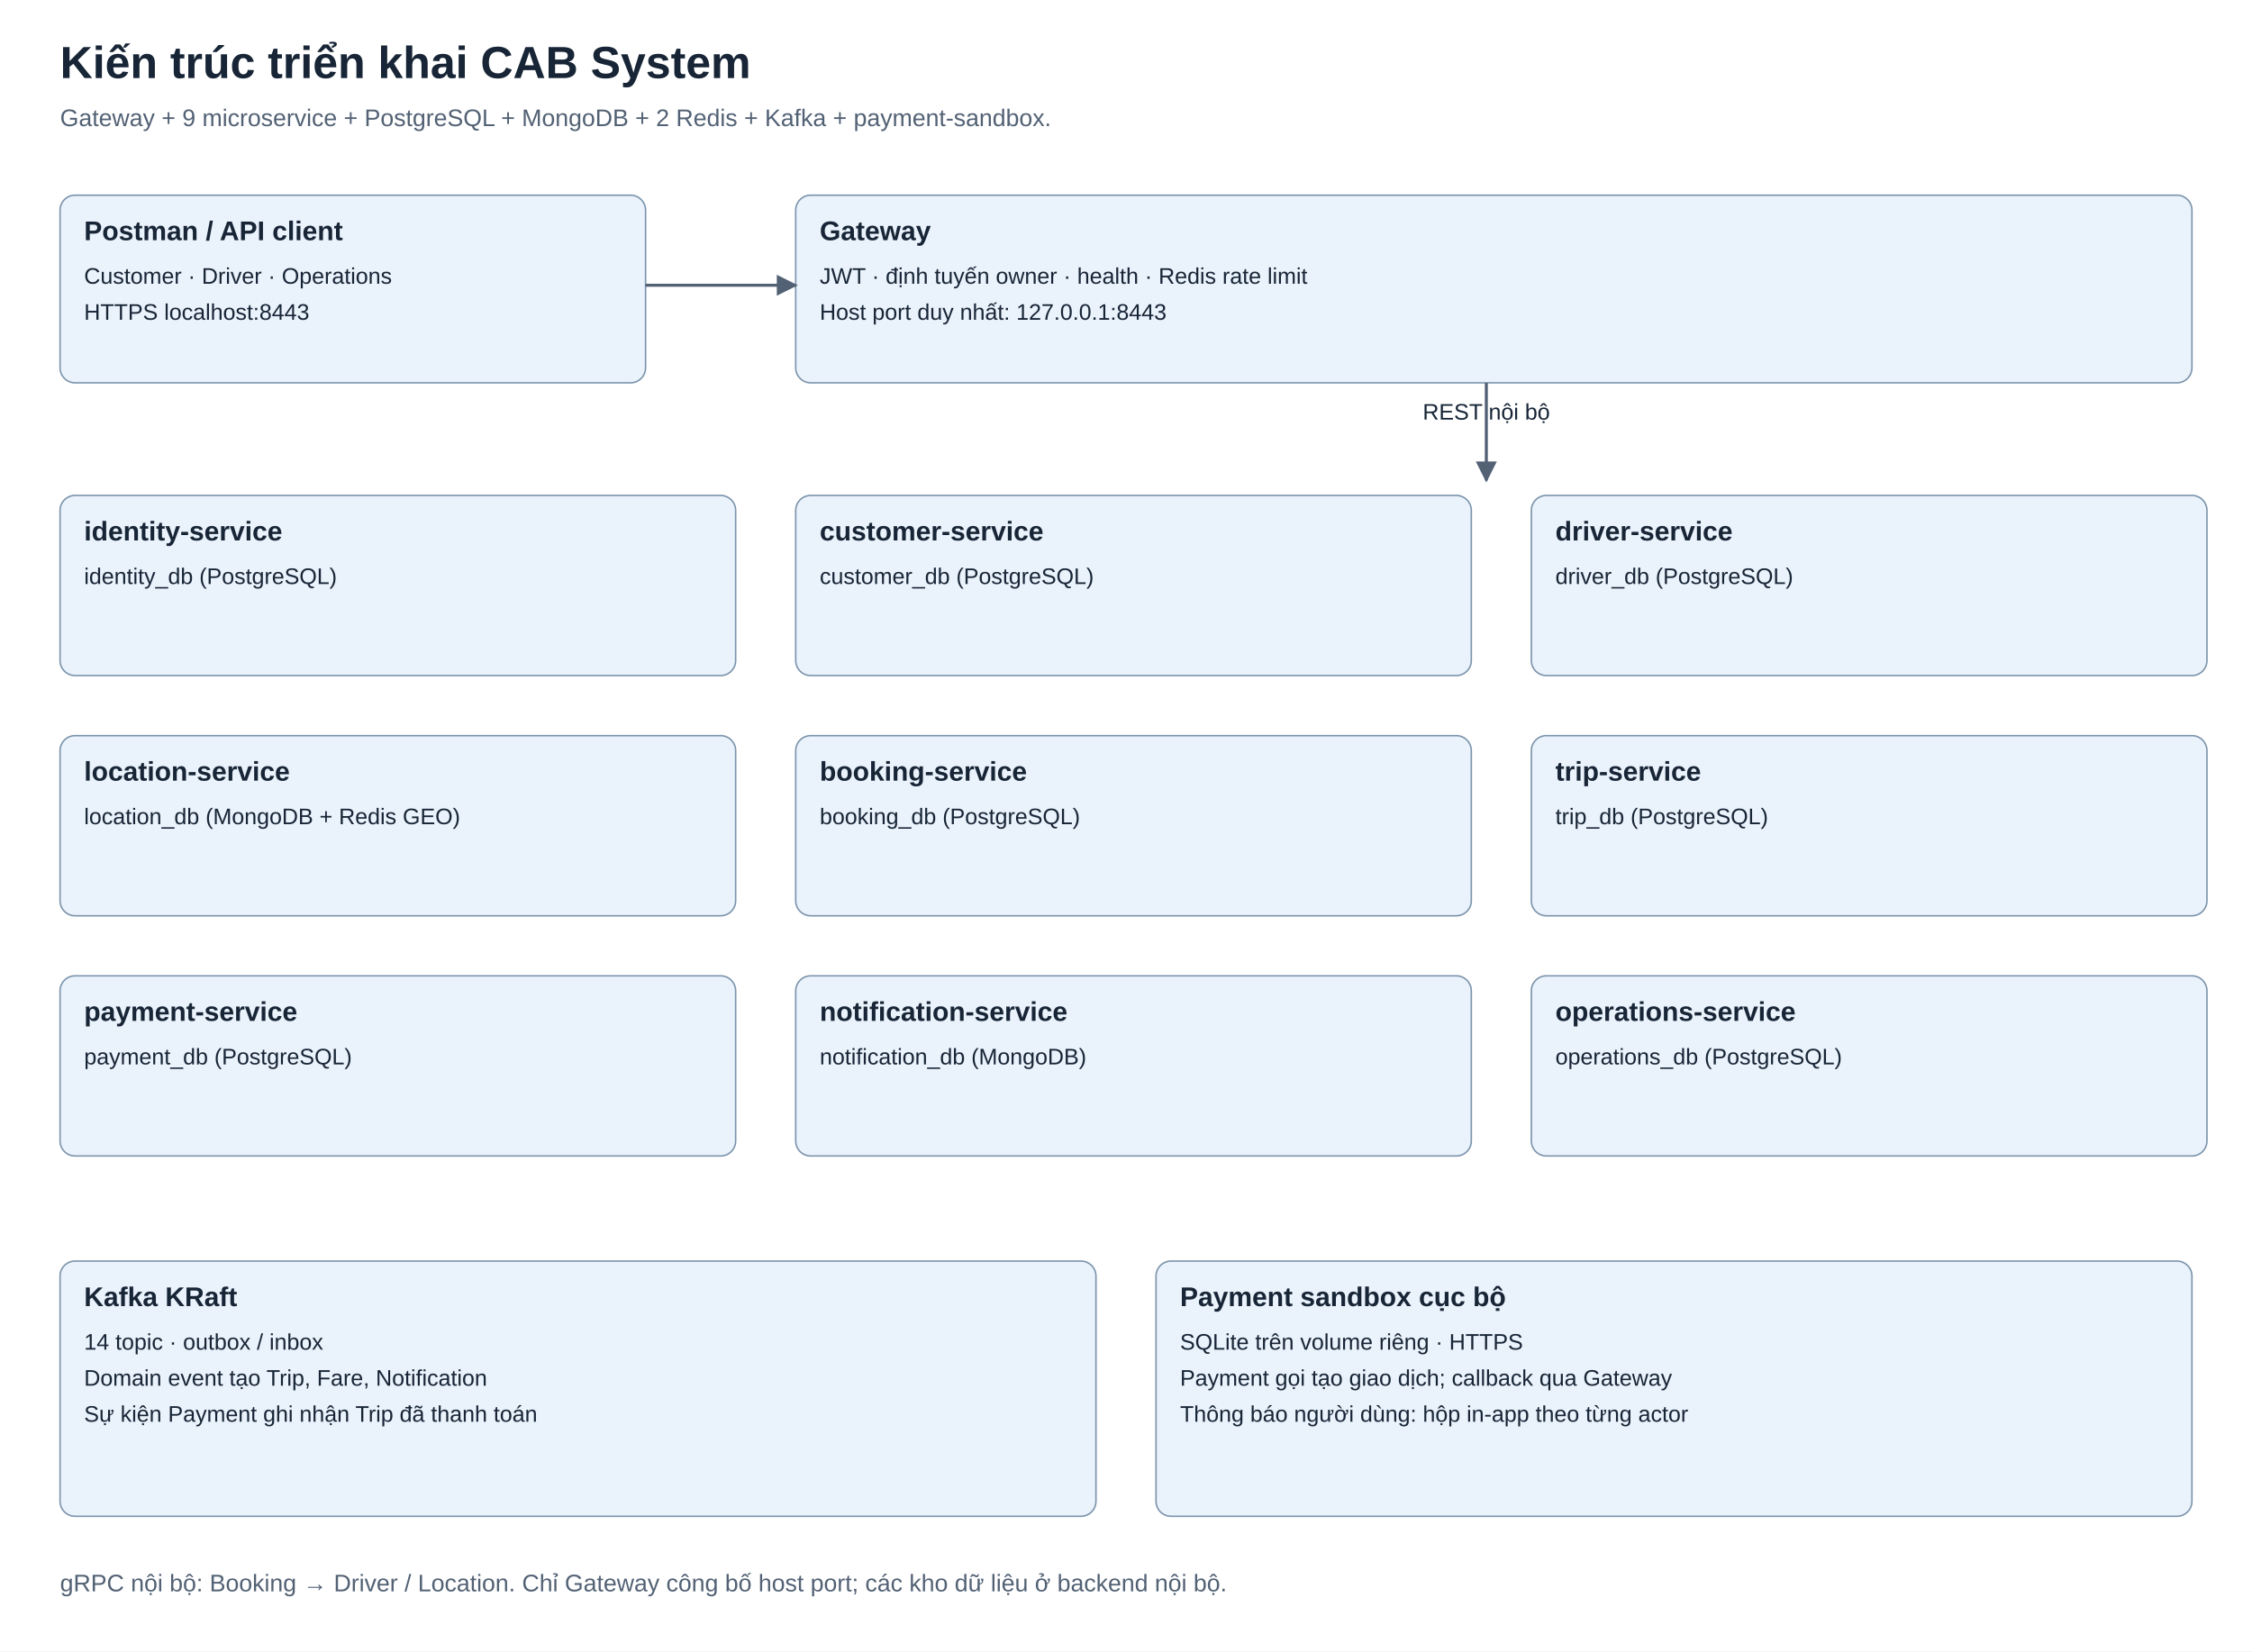
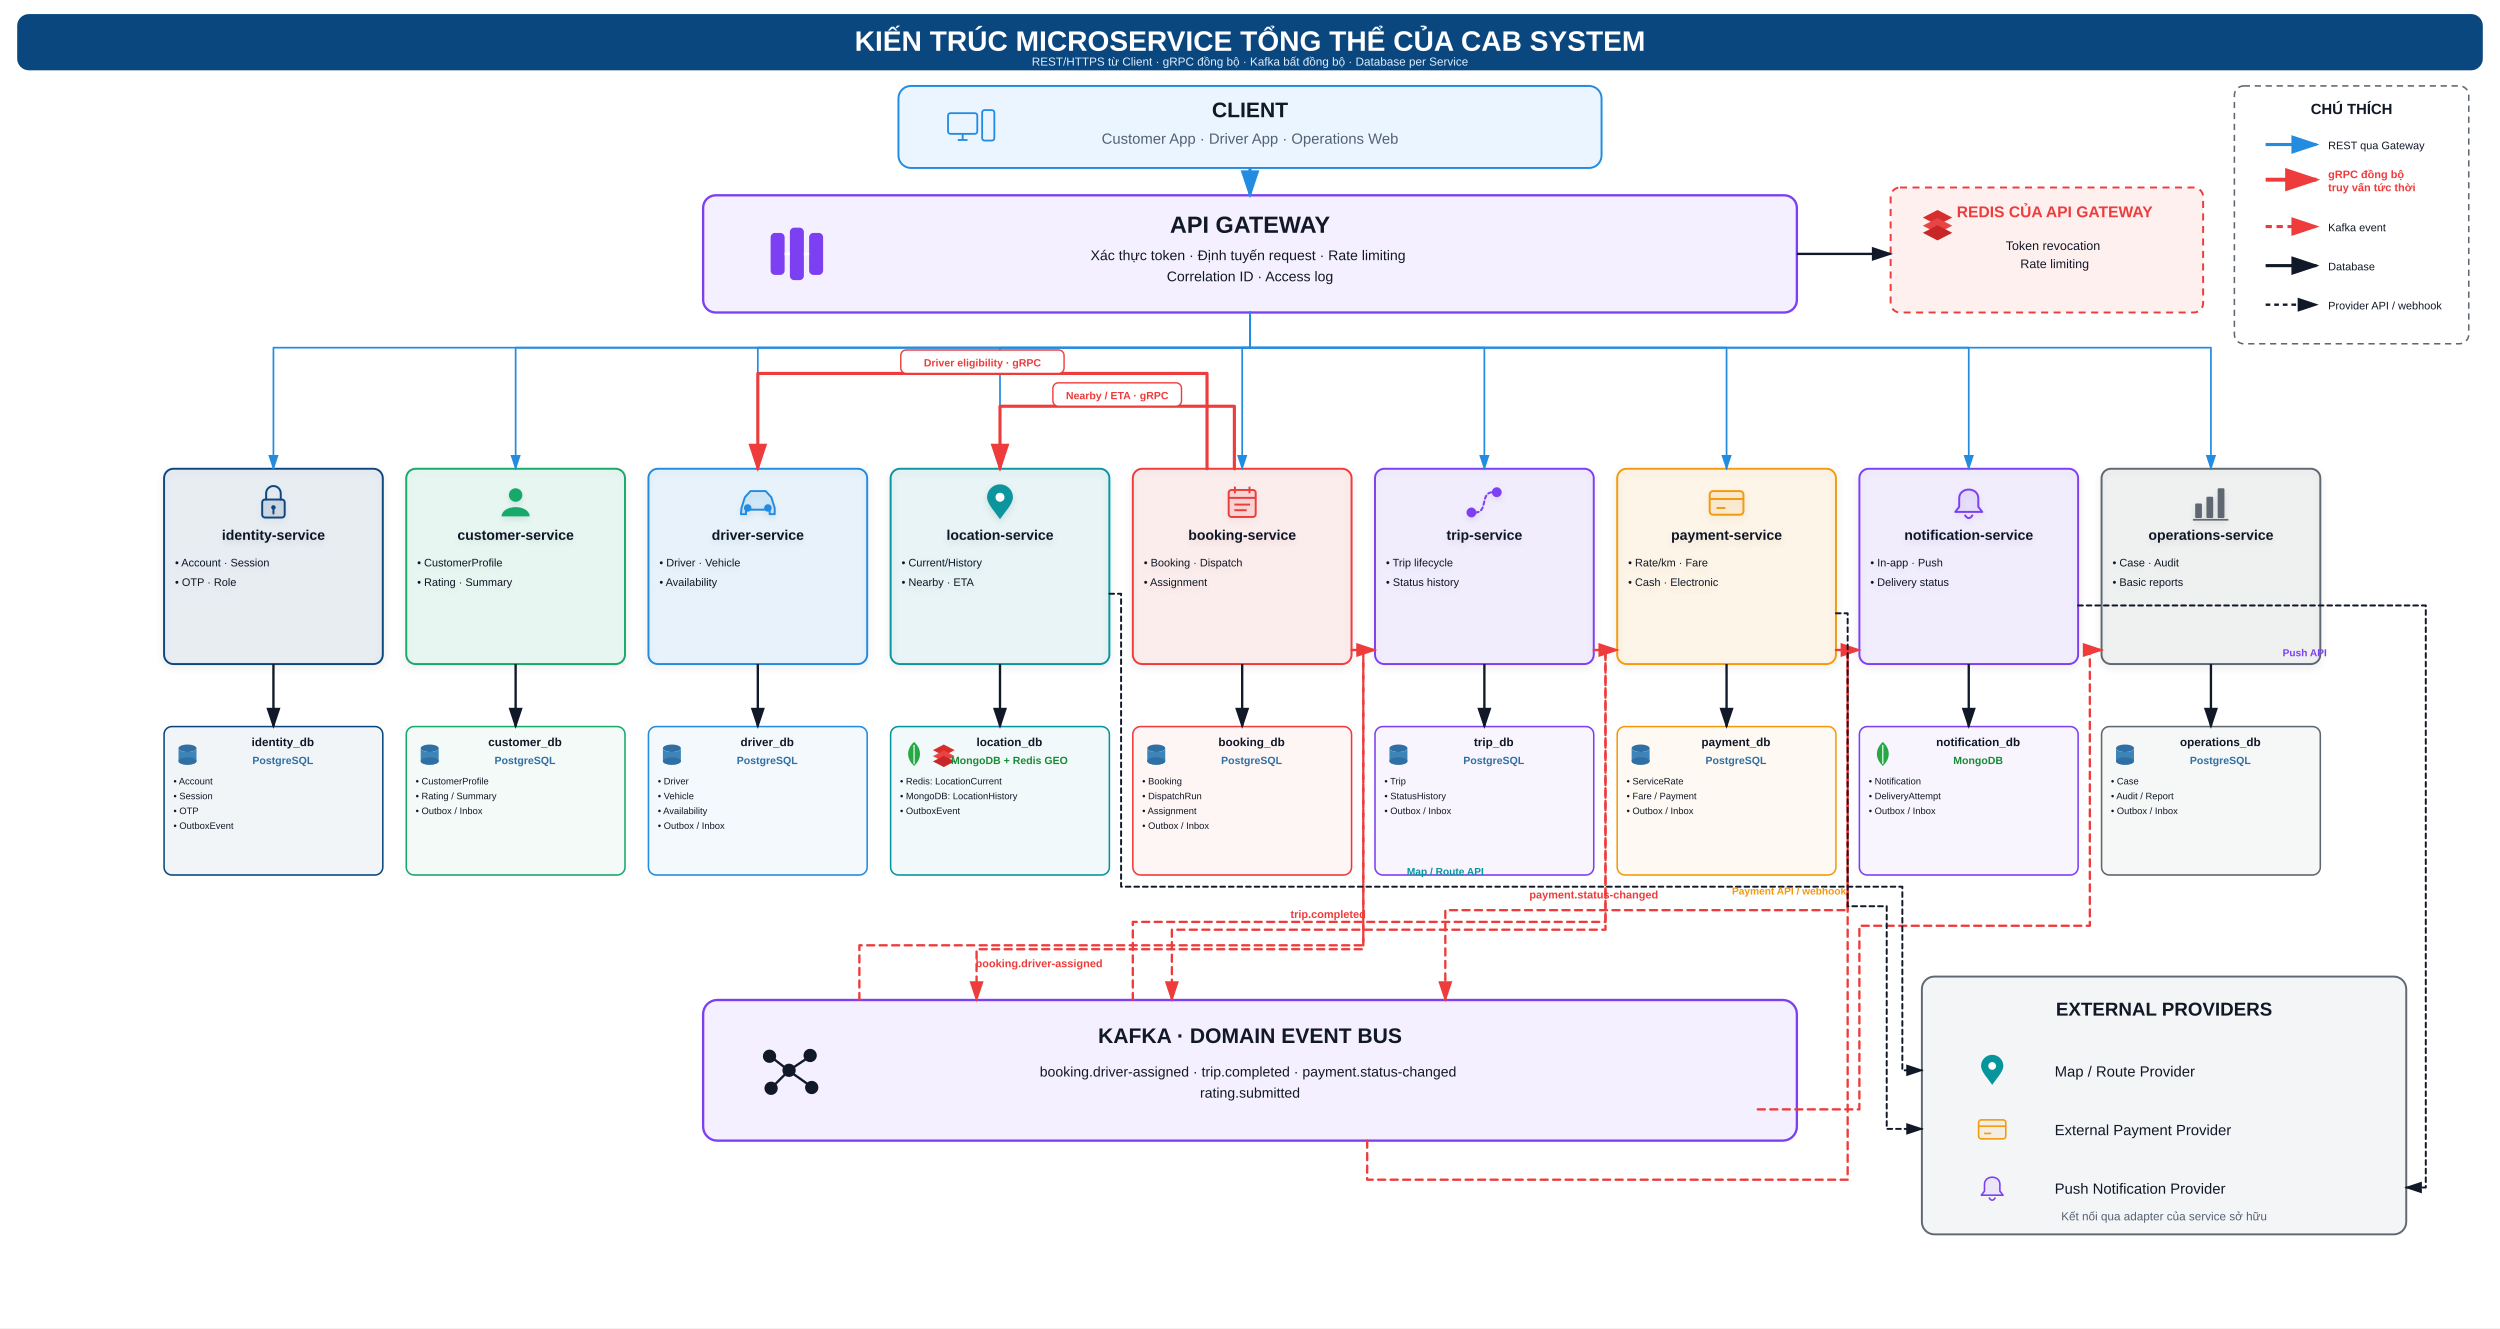
- <svg xmlns="http://www.w3.org/2000/svg" width="1500" height="1100" viewBox="0 0 1500 1100">
+ <svg xmlns="http://www.w3.org/2000/svg" width="3200" height="1700" viewBox="0 0 3200 1700">
  <defs>
-     <marker id="a" viewBox="0 0 10 10" refX="9" refY="5" markerWidth="7" markerHeight="7" orient="auto-start-reverse">
-       <path d="M0,0L10,5L0,10Z" fill="#526174" />
+     <filter id="shadow" x="-20%" y="-20%" width="140%" height="140%">
+       <feDropShadow dx="0" dy="4" stdDeviation="5" flood-color="#0F172A" flood-opacity="0.14" />
+     </filter>
+     <marker id="arrowBlue" markerWidth="10" markerHeight="10" refX="8" refY="3" orient="auto">
+       <path d="M0,0 L0,6 L9,3 z" fill="#238BE0" />
+     </marker>
+     <marker id="arrowRed" markerWidth="10" markerHeight="10" refX="8" refY="3" orient="auto">
+       <path d="M0,0 L0,6 L9,3 z" fill="#EE3B3B" />
+     </marker>
+     <marker id="arrowBlack" markerWidth="10" markerHeight="10" refX="8" refY="3" orient="auto">
+       <path d="M0,0 L0,6 L9,3 z" fill="#111827" />
    </marker>
  </defs>
-   <rect width="100%" height="100%" fill="white" />
-   <style>text{font-family:Arial,Segoe UI,sans-serif;fill:#172536} .title{font-size:30px;font-weight:700} .sub{font-size:16px;fill:#526174} .label{font-size:18px;font-weight:700} .body{font-size:15px} .edge{stroke:#526174;stroke-width:2;fill:none;marker-end:url(#a)}</style>
-   <text x="40" y="52" class="title">Kiến trúc triển khai CAB System</text>
-   <text x="40" y="84" class="sub">Gateway + 9 microservice + PostgreSQL + MongoDB + 2 Redis + Kafka + payment-sandbox.</text>
-   <rect x="40" y="130" width="390" height="125" rx="10" fill="#EAF2FB" stroke="#7B94AC" />
-   <text x="56" y="160" class="label">Postman / API client</text>
-   <text x="56" y="189" class="body">Customer · Driver · Operations</text>
-   <text x="56" y="213" class="body">HTTPS localhost:8443</text>
-   <rect x="530" y="130" width="930" height="125" rx="10" fill="#EAF2FB" stroke="#7B94AC" />
-   <text x="546" y="160" class="label">Gateway</text>
-   <text x="546" y="189" class="body">JWT · định tuyến owner · health · Redis rate limit</text>
-   <text x="546" y="213" class="body">Host port duy nhất: 127.0.0.1:8443</text>
-   <path d="M430,190 L530,190" class="edge" />
-   <rect x="40" y="330" width="450" height="120" rx="10" fill="#EAF2FB" stroke="#7B94AC" />
-   <text x="56" y="360" class="label">identity-service</text>
-   <text x="56" y="389" class="body">identity_db (PostgreSQL)</text>
-   <rect x="530" y="330" width="450" height="120" rx="10" fill="#EAF2FB" stroke="#7B94AC" />
-   <text x="546" y="360" class="label">customer-service</text>
-   <text x="546" y="389" class="body">customer_db (PostgreSQL)</text>
-   <rect x="1020" y="330" width="450" height="120" rx="10" fill="#EAF2FB" stroke="#7B94AC" />
-   <text x="1036" y="360" class="label">driver-service</text>
-   <text x="1036" y="389" class="body">driver_db (PostgreSQL)</text>
-   <rect x="40" y="490" width="450" height="120" rx="10" fill="#EAF2FB" stroke="#7B94AC" />
-   <text x="56" y="520" class="label">location-service</text>
-   <text x="56" y="549" class="body">location_db (MongoDB + Redis GEO)</text>
-   <rect x="530" y="490" width="450" height="120" rx="10" fill="#EAF2FB" stroke="#7B94AC" />
-   <text x="546" y="520" class="label">booking-service</text>
-   <text x="546" y="549" class="body">booking_db (PostgreSQL)</text>
-   <rect x="1020" y="490" width="450" height="120" rx="10" fill="#EAF2FB" stroke="#7B94AC" />
-   <text x="1036" y="520" class="label">trip-service</text>
-   <text x="1036" y="549" class="body">trip_db (PostgreSQL)</text>
-   <rect x="40" y="650" width="450" height="120" rx="10" fill="#EAF2FB" stroke="#7B94AC" />
-   <text x="56" y="680" class="label">payment-service</text>
-   <text x="56" y="709" class="body">payment_db (PostgreSQL)</text>
-   <rect x="530" y="650" width="450" height="120" rx="10" fill="#EAF2FB" stroke="#7B94AC" />
-   <text x="546" y="680" class="label">notification-service</text>
-   <text x="546" y="709" class="body">notification_db (MongoDB)</text>
-   <rect x="1020" y="650" width="450" height="120" rx="10" fill="#EAF2FB" stroke="#7B94AC" />
-   <text x="1036" y="680" class="label">operations-service</text>
-   <text x="1036" y="709" class="body">operations_db (PostgreSQL)</text>
-   <path d="M990,255 L990,320" class="edge" />
-   <text x="990.0" y="279.5" text-anchor="middle" class="body">REST nội bộ</text>
-   <rect x="40" y="840" width="690" height="170" rx="10" fill="#EAF2FB" stroke="#7B94AC" />
-   <text x="56" y="870" class="label">Kafka KRaft</text>
-   <text x="56" y="899" class="body">14 topic · outbox / inbox</text>
-   <text x="56" y="923" class="body">Domain event tạo Trip, Fare, Notification</text>
-   <text x="56" y="947" class="body">Sự kiện Payment ghi nhận Trip đã thanh toán</text>
-   <rect x="770" y="840" width="690" height="170" rx="10" fill="#EAF2FB" stroke="#7B94AC" />
-   <text x="786" y="870" class="label">Payment sandbox cục bộ</text>
-   <text x="786" y="899" class="body">SQLite trên volume riêng · HTTPS</text>
-   <text x="786" y="923" class="body">Payment gọi tạo giao dịch; callback qua Gateway</text>
-   <text x="786" y="947" class="body">Thông báo người dùng: hộp in-app theo từng actor</text>
-   <text x="40" y="1060" class="sub">gRPC nội bộ: Booking → Driver / Location. Chỉ Gateway công bố host port; các kho dữ liệu ở backend nội bộ.</text>
+   <rect width="100%" height="100%" fill="#fff" />
+   <rect x="22" y="18" width="3156" height="72" rx="15" fill="#0B477F" stroke="#0B477F" stroke-width="0" />
+   <text x="1600" y="65" font-family="Arial, Segoe UI, sans-serif" font-size="36" font-weight="700" text-anchor="middle" fill="#FFFFFF">KIẾN TRÚC MICROSERVICE TỔNG THỂ CỦA CAB SYSTEM</text>
+   <text x="1600" y="84" font-family="Arial, Segoe UI, sans-serif" font-size="15" font-weight="400" text-anchor="middle" fill="#DCEEFF">REST/HTTPS từ Client · gRPC đồng bộ · Kafka bất đồng bộ · Database per Service</text>
+   <rect x="1150" y="110" width="900" height="105" rx="16" fill="#EAF5FF" stroke="#238BE0" stroke-width="2.5" />
+   <g transform="translate(1240,162) scale(0.78)" fill="none" stroke="#238BE0" stroke-width="3">
+     <rect x="-34" y="-22" width="48" height="34" rx="4" />
+     <path d="M-18,22 H-2 M-10,12 V22" />
+     <rect x="22" y="-27" width="20" height="50" rx="4" />
+   </g>
+   <text x="1600" y="150" font-family="Arial, Segoe UI, sans-serif" font-size="27" font-weight="700" text-anchor="middle" fill="#111827">CLIENT</text>
+   <text x="1600" y="184" font-family="Arial, Segoe UI, sans-serif" font-size="19" font-weight="400" text-anchor="middle" fill="#526174">Customer App   ·   Driver App   ·   Operations Web</text>
+   <rect x="900" y="250" width="1400" height="150" rx="16" fill="#F5F0FF" stroke="#7C3FF2" stroke-width="3" />
+   <g transform="translate(1020,325) scale(1.12)" fill="#7C3FF2">
+     <rect x="-30" y="-24" width="16" height="48" rx="5" />
+     <rect x="-8" y="-30" width="16" height="60" rx="5" />
+     <rect x="14" y="-24" width="16" height="48" rx="5" />
+     <path d="M-14,0 H-8 M8,0 H14" stroke="#fff" stroke-width="3" />
+   </g>
+   <text x="1600" y="298" font-family="Arial, Segoe UI, sans-serif" font-size="30" font-weight="700" text-anchor="middle" fill="#111827">API GATEWAY</text>
+   <text x="1600" y="333" font-family="Arial, Segoe UI, sans-serif" font-size="18" font-weight="400" text-anchor="middle" fill="#111827">
+     <tspan x="1600" dy="0">Xác thực token · Định tuyến request · Rate limiting</tspan>
+     <tspan x="1600" dy="27">Correlation ID · Access log</tspan>
+   </text>
+   <line x1="1600" y1="215" x2="1600" y2="250" stroke="#238BE0" stroke-width="4" marker-end="url(#arrowBlue)" />
+   <rect x="2420" y="240" width="400" height="160" rx="12" fill="#FFF0F0" stroke="#EE3B3B" stroke-width="2.5" stroke-dasharray="9 7" />
+   <g transform="translate(2480,285) scale(0.65)">
+     <path d="M0,-25 L29,-10 L0,5 L-29,-10Z" fill="#D92C2C" />
+     <path d="M0,-9 L29,6 L0,21 L-29,6Z" fill="#E74444" />
+     <path d="M0,5 L29,20 L0,35 L-29,20Z" fill="#C92727" />
+   </g>
+   <text x="2630" y="278" font-family="Arial, Segoe UI, sans-serif" font-size="20" font-weight="700" text-anchor="middle" fill="#EE3B3B">REDIS CỦA API GATEWAY</text>
+   <text x="2630" y="320" font-family="Arial, Segoe UI, sans-serif" font-size="16" font-weight="400" text-anchor="middle" fill="#111827">
+     <tspan x="2630" dy="0">Token revocation</tspan>
+     <tspan x="2630" dy="23.2">Rate limiting</tspan>
+   </text>
+   <line x1="2300" y1="325" x2="2420" y2="325" stroke="#111827" stroke-width="3" marker-end="url(#arrowBlack)" />
+   <rect x="2860" y="110" width="300" height="330" rx="12" fill="#FFFFFF" stroke="#5E6772" stroke-width="2" stroke-dasharray="8 6" />
+   <text x="3010" y="146" font-family="Arial, Segoe UI, sans-serif" font-size="19" font-weight="700" text-anchor="middle" fill="#111827">CHÚ THÍCH</text>
+   <line x1="2900" y1="185" x2="2965" y2="185" stroke="#238BE0" stroke-width="4" marker-end="url(#arrowBlue)" />
+   <text x="2980" y="191" font-family="Arial, Segoe UI, sans-serif" font-size="14" font-weight="400" text-anchor="start" fill="#111827">REST qua Gateway</text>
+   <line x1="2900" y1="230" x2="2965" y2="230" stroke="#EE3B3B" stroke-width="5" marker-end="url(#arrowRed)" />
+   <text x="2980" y="228" font-family="Arial, Segoe UI, sans-serif" font-size="14" font-weight="700" text-anchor="start" fill="#EE3B3B">
+     <tspan x="2980" dy="0">gRPC đồng bộ</tspan>
+     <tspan x="2980" dy="16.8">truy vấn tức thời</tspan>
+   </text>
+   <line x1="2900" y1="290" x2="2965" y2="290" stroke="#EE3B3B" stroke-width="4" stroke-dasharray="8 6" marker-end="url(#arrowRed)" />
+   <text x="2980" y="296" font-family="Arial, Segoe UI, sans-serif" font-size="14" font-weight="400" text-anchor="start" fill="#111827">Kafka event</text>
+   <line x1="2900" y1="340" x2="2965" y2="340" stroke="#111827" stroke-width="4" marker-end="url(#arrowBlack)" />
+   <text x="2980" y="346" font-family="Arial, Segoe UI, sans-serif" font-size="14" font-weight="400" text-anchor="start" fill="#111827">Database</text>
+   <line x1="2900" y1="390" x2="2965" y2="390" stroke="#111827" stroke-width="3" stroke-dasharray="6 5" marker-end="url(#arrowBlack)" />
+   <text x="2980" y="396" font-family="Arial, Segoe UI, sans-serif" font-size="14" font-weight="400" text-anchor="start" fill="#111827">Provider API / webhook</text>
+   <g filter="url(#shadow)">
+     <rect x="210" y="600" width="280" height="250" rx="12" fill="#0B477F14" stroke="#0B477F" stroke-width="2.5" />
+     <g transform="translate(350,643) scale(0.72)" fill="none" stroke="#0B477F" stroke-width="3.5" stroke-linecap="round">
+       <rect x="-20" y="-5" width="40" height="32" rx="5" fill="#0B477F18" />
+       <path d="M-13,-5 V-16 A13,13 0 0 1 13,-16 V-5" />
+       <circle cx="0" cy="9" r="4" fill="#0B477F" stroke="none" />
+       <path d="M0,13 V20" />
+     </g>
+     <text x="350" y="691" font-family="Arial, Segoe UI, sans-serif" font-size="18" font-weight="700" text-anchor="middle" fill="#111827">identity-service</text>
+     <text x="224" y="725" font-family="Arial, Segoe UI, sans-serif" font-size="14" font-weight="400" text-anchor="start" fill="#111827">• Account · Session</text>
+     <text x="224" y="750" font-family="Arial, Segoe UI, sans-serif" font-size="14" font-weight="400" text-anchor="start" fill="#111827">• OTP · Role</text>
+   </g>
+   <rect x="210" y="930" width="280" height="190" rx="10" fill="#0B477F0D" stroke="#0B477F" stroke-width="2" />
+   <g transform="translate(240,965) scale(0.48)">
+     <ellipse cx="0" cy="-15" rx="24" ry="10" fill="#2F6FA3" />
+     <path d="M-24,-15 V19 C-24,32 24,32 24,19 V-15 C24,-2 -24,-2 -24,-15Z" fill="#3D85B8" />
+     <ellipse cx="0" cy="19" rx="24" ry="10" fill="#2F6FA3" />
+   </g>
+   <text x="362" y="955" font-family="Arial, Segoe UI, sans-serif" font-size="15" font-weight="700" text-anchor="middle" fill="#111827">identity_db</text>
+   <text x="362" y="978" font-family="Arial, Segoe UI, sans-serif" font-size="13.5" font-weight="700" text-anchor="middle" fill="#2F6FA3">PostgreSQL</text>
+   <text x="222" y="1004" font-family="Arial, Segoe UI, sans-serif" font-size="12" font-weight="400" text-anchor="start" fill="#111827">• Account</text>
+   <text x="222" y="1023" font-family="Arial, Segoe UI, sans-serif" font-size="12" font-weight="400" text-anchor="start" fill="#111827">• Session</text>
+   <text x="222" y="1042" font-family="Arial, Segoe UI, sans-serif" font-size="12" font-weight="400" text-anchor="start" fill="#111827">• OTP</text>
+   <text x="222" y="1061" font-family="Arial, Segoe UI, sans-serif" font-size="12" font-weight="400" text-anchor="start" fill="#111827">• OutboxEvent</text>
+   <line x1="350" y1="850" x2="350" y2="930" stroke="#111827" stroke-width="3" marker-end="url(#arrowBlack)" />
+   <path d="M1600,400 V445 H350 V600" fill="none" stroke="#238BE0" stroke-width="2.2" stroke-linejoin="round" stroke-linecap="round" marker-end="url(#arrowBlue)" />
+   <g filter="url(#shadow)">
+     <rect x="520" y="600" width="280" height="250" rx="12" fill="#18A96B14" stroke="#18A96B" stroke-width="2.5" />
+     <g transform="translate(660,643) scale(0.72)" fill="#18A96B">
+       <circle cx="0" cy="-13" r="12" />
+       <path d="M-25,25 C-24,3 24,3 25,25 Z" />
+     </g>
+     <text x="660" y="691" font-family="Arial, Segoe UI, sans-serif" font-size="18" font-weight="700" text-anchor="middle" fill="#111827">customer-service</text>
+     <text x="534" y="725" font-family="Arial, Segoe UI, sans-serif" font-size="14" font-weight="400" text-anchor="start" fill="#111827">• CustomerProfile</text>
+     <text x="534" y="750" font-family="Arial, Segoe UI, sans-serif" font-size="14" font-weight="400" text-anchor="start" fill="#111827">• Rating · Summary</text>
+   </g>
+   <rect x="520" y="930" width="280" height="190" rx="10" fill="#18A96B0D" stroke="#18A96B" stroke-width="2" />
+   <g transform="translate(550,965) scale(0.48)">
+     <ellipse cx="0" cy="-15" rx="24" ry="10" fill="#2F6FA3" />
+     <path d="M-24,-15 V19 C-24,32 24,32 24,19 V-15 C24,-2 -24,-2 -24,-15Z" fill="#3D85B8" />
+     <ellipse cx="0" cy="19" rx="24" ry="10" fill="#2F6FA3" />
+   </g>
+   <text x="672" y="955" font-family="Arial, Segoe UI, sans-serif" font-size="15" font-weight="700" text-anchor="middle" fill="#111827">customer_db</text>
+   <text x="672" y="978" font-family="Arial, Segoe UI, sans-serif" font-size="13.5" font-weight="700" text-anchor="middle" fill="#2F6FA3">PostgreSQL</text>
+   <text x="532" y="1004" font-family="Arial, Segoe UI, sans-serif" font-size="12" font-weight="400" text-anchor="start" fill="#111827">• CustomerProfile</text>
+   <text x="532" y="1023" font-family="Arial, Segoe UI, sans-serif" font-size="12" font-weight="400" text-anchor="start" fill="#111827">• Rating / Summary</text>
+   <text x="532" y="1042" font-family="Arial, Segoe UI, sans-serif" font-size="12" font-weight="400" text-anchor="start" fill="#111827">• Outbox / Inbox</text>
+   <line x1="660" y1="850" x2="660" y2="930" stroke="#111827" stroke-width="3" marker-end="url(#arrowBlack)" />
+   <path d="M1600,400 V445 H660 V600" fill="none" stroke="#238BE0" stroke-width="2.2" stroke-linejoin="round" stroke-linecap="round" marker-end="url(#arrowBlue)" />
+   <g filter="url(#shadow)">
+     <rect x="830" y="600" width="280" height="250" rx="12" fill="#238BE014" stroke="#238BE0" stroke-width="2.5" />
+     <g transform="translate(970,643) scale(0.72)" fill="none" stroke="#238BE0" stroke-width="3.5" stroke-linejoin="round">
+       <path d="M-29,10 L-23,-9 L-13,-20 H14 L24,-9 L30,10 V21 H21 V13 H-21 V21 H-30 Z" fill="#238BE018" />
+       <circle cx="-18" cy="10" r="5" fill="#238BE0" />
+       <circle cx="18" cy="10" r="5" fill="#238BE0" />
+     </g>
+     <text x="970" y="691" font-family="Arial, Segoe UI, sans-serif" font-size="18" font-weight="700" text-anchor="middle" fill="#111827">driver-service</text>
+     <text x="844" y="725" font-family="Arial, Segoe UI, sans-serif" font-size="14" font-weight="400" text-anchor="start" fill="#111827">• Driver · Vehicle</text>
+     <text x="844" y="750" font-family="Arial, Segoe UI, sans-serif" font-size="14" font-weight="400" text-anchor="start" fill="#111827">• Availability</text>
+   </g>
+   <rect x="830" y="930" width="280" height="190" rx="10" fill="#238BE00D" stroke="#238BE0" stroke-width="2" />
+   <g transform="translate(860,965) scale(0.48)">
+     <ellipse cx="0" cy="-15" rx="24" ry="10" fill="#2F6FA3" />
+     <path d="M-24,-15 V19 C-24,32 24,32 24,19 V-15 C24,-2 -24,-2 -24,-15Z" fill="#3D85B8" />
+     <ellipse cx="0" cy="19" rx="24" ry="10" fill="#2F6FA3" />
+   </g>
+   <text x="982" y="955" font-family="Arial, Segoe UI, sans-serif" font-size="15" font-weight="700" text-anchor="middle" fill="#111827">driver_db</text>
+   <text x="982" y="978" font-family="Arial, Segoe UI, sans-serif" font-size="13.5" font-weight="700" text-anchor="middle" fill="#2F6FA3">PostgreSQL</text>
+   <text x="842" y="1004" font-family="Arial, Segoe UI, sans-serif" font-size="12" font-weight="400" text-anchor="start" fill="#111827">• Driver</text>
+   <text x="842" y="1023" font-family="Arial, Segoe UI, sans-serif" font-size="12" font-weight="400" text-anchor="start" fill="#111827">• Vehicle</text>
+   <text x="842" y="1042" font-family="Arial, Segoe UI, sans-serif" font-size="12" font-weight="400" text-anchor="start" fill="#111827">• Availability</text>
+   <text x="842" y="1061" font-family="Arial, Segoe UI, sans-serif" font-size="12" font-weight="400" text-anchor="start" fill="#111827">• Outbox / Inbox</text>
+   <line x1="970" y1="850" x2="970" y2="930" stroke="#111827" stroke-width="3" marker-end="url(#arrowBlack)" />
+   <path d="M1600,400 V445 H970 V600" fill="none" stroke="#238BE0" stroke-width="2.2" stroke-linejoin="round" stroke-linecap="round" marker-end="url(#arrowBlue)" />
+   <g filter="url(#shadow)">
+     <rect x="1140" y="600" width="280" height="250" rx="12" fill="#07959D14" stroke="#07959D" stroke-width="2.5" />
+     <g transform="translate(1280,643) scale(0.72)">
+       <path d="M0,30 C-8,18 -23,3 -23,-9 A23,23 0 1 1 23,-9 C23,3 8,18 0,30Z" fill="#07959D" />
+       <circle cx="0" cy="-9" r="8" fill="#fff" />
+     </g>
+     <text x="1280" y="691" font-family="Arial, Segoe UI, sans-serif" font-size="18" font-weight="700" text-anchor="middle" fill="#111827">location-service</text>
+     <text x="1154" y="725" font-family="Arial, Segoe UI, sans-serif" font-size="14" font-weight="400" text-anchor="start" fill="#111827">• Current/History</text>
+     <text x="1154" y="750" font-family="Arial, Segoe UI, sans-serif" font-size="14" font-weight="400" text-anchor="start" fill="#111827">• Nearby · ETA</text>
+   </g>
+   <rect x="1140" y="930" width="280" height="190" rx="10" fill="#07959D0D" stroke="#07959D" stroke-width="2" />
+   <g transform="translate(1170,965) scale(0.48)">
+     <path d="M0,-32 C24,-10 18,16 0,32 C-18,16 -24,-10 0,-32Z" fill="#27A844" />
+     <path d="M0,-24 V27" stroke="#fff" stroke-width="3" />
+   </g>
+   <g transform="translate(1208,965) scale(0.48)">
+     <path d="M0,-25 L29,-10 L0,5 L-29,-10Z" fill="#D92C2C" />
+     <path d="M0,-9 L29,6 L0,21 L-29,6Z" fill="#E74444" />
+     <path d="M0,5 L29,20 L0,35 L-29,20Z" fill="#C92727" />
+   </g>
+   <text x="1292" y="955" font-family="Arial, Segoe UI, sans-serif" font-size="15" font-weight="700" text-anchor="middle" fill="#111827">location_db</text>
+   <text x="1292" y="978" font-family="Arial, Segoe UI, sans-serif" font-size="13.5" font-weight="700" text-anchor="middle" fill="#178B35">MongoDB + Redis GEO</text>
+   <text x="1152" y="1004" font-family="Arial, Segoe UI, sans-serif" font-size="12" font-weight="400" text-anchor="start" fill="#111827">• Redis: LocationCurrent</text>
+   <text x="1152" y="1023" font-family="Arial, Segoe UI, sans-serif" font-size="12" font-weight="400" text-anchor="start" fill="#111827">• MongoDB: LocationHistory</text>
+   <text x="1152" y="1042" font-family="Arial, Segoe UI, sans-serif" font-size="12" font-weight="400" text-anchor="start" fill="#111827">• OutboxEvent</text>
+   <line x1="1280" y1="850" x2="1280" y2="930" stroke="#111827" stroke-width="3" marker-end="url(#arrowBlack)" />
+   <path d="M1600,400 V445 H1280 V600" fill="none" stroke="#238BE0" stroke-width="2.2" stroke-linejoin="round" stroke-linecap="round" marker-end="url(#arrowBlue)" />
+   <g filter="url(#shadow)">
+     <rect x="1450" y="600" width="280" height="250" rx="12" fill="#EE3B3B14" stroke="#EE3B3B" stroke-width="2.5" />
+     <g transform="translate(1590,643) scale(0.72)" fill="none" stroke="#EE3B3B" stroke-width="3.5">
+       <rect x="-24" y="-22" width="48" height="48" rx="5" fill="#EE3B3B15" />
+       <path d="M-24,-8 H24 M-13,-28 V-16 M13,-28 V-16 M-14,4 H14 M-14,14 H8" />
+     </g>
+     <text x="1590" y="691" font-family="Arial, Segoe UI, sans-serif" font-size="18" font-weight="700" text-anchor="middle" fill="#111827">booking-service</text>
+     <text x="1464" y="725" font-family="Arial, Segoe UI, sans-serif" font-size="14" font-weight="400" text-anchor="start" fill="#111827">• Booking · Dispatch</text>
+     <text x="1464" y="750" font-family="Arial, Segoe UI, sans-serif" font-size="14" font-weight="400" text-anchor="start" fill="#111827">• Assignment</text>
+   </g>
+   <rect x="1450" y="930" width="280" height="190" rx="10" fill="#EE3B3B0D" stroke="#EE3B3B" stroke-width="2" />
+   <g transform="translate(1480,965) scale(0.48)">
+     <ellipse cx="0" cy="-15" rx="24" ry="10" fill="#2F6FA3" />
+     <path d="M-24,-15 V19 C-24,32 24,32 24,19 V-15 C24,-2 -24,-2 -24,-15Z" fill="#3D85B8" />
+     <ellipse cx="0" cy="19" rx="24" ry="10" fill="#2F6FA3" />
+   </g>
+   <text x="1602" y="955" font-family="Arial, Segoe UI, sans-serif" font-size="15" font-weight="700" text-anchor="middle" fill="#111827">booking_db</text>
+   <text x="1602" y="978" font-family="Arial, Segoe UI, sans-serif" font-size="13.5" font-weight="700" text-anchor="middle" fill="#2F6FA3">PostgreSQL</text>
+   <text x="1462" y="1004" font-family="Arial, Segoe UI, sans-serif" font-size="12" font-weight="400" text-anchor="start" fill="#111827">• Booking</text>
+   <text x="1462" y="1023" font-family="Arial, Segoe UI, sans-serif" font-size="12" font-weight="400" text-anchor="start" fill="#111827">• DispatchRun</text>
+   <text x="1462" y="1042" font-family="Arial, Segoe UI, sans-serif" font-size="12" font-weight="400" text-anchor="start" fill="#111827">• Assignment</text>
+   <text x="1462" y="1061" font-family="Arial, Segoe UI, sans-serif" font-size="12" font-weight="400" text-anchor="start" fill="#111827">• Outbox / Inbox</text>
+   <line x1="1590" y1="850" x2="1590" y2="930" stroke="#111827" stroke-width="3" marker-end="url(#arrowBlack)" />
+   <path d="M1600,400 V445 H1590 V600" fill="none" stroke="#238BE0" stroke-width="2.2" stroke-linejoin="round" stroke-linecap="round" marker-end="url(#arrowBlue)" />
+   <g filter="url(#shadow)">
+     <rect x="1760" y="600" width="280" height="250" rx="12" fill="#7C3FF214" stroke="#7C3FF2" stroke-width="2.5" />
+     <g transform="translate(1900,643) scale(0.72)" fill="none" stroke="#7C3FF2" stroke-width="3.5" stroke-linecap="round">
+       <circle cx="-23" cy="18" r="7" fill="#7C3FF2" />
+       <circle cx="22" cy="-18" r="7" fill="#7C3FF2" />
+       <path d="M-16,18 C7,18 -8,-18 15,-18" stroke-dasharray="6 5" />
+     </g>
+     <text x="1900" y="691" font-family="Arial, Segoe UI, sans-serif" font-size="18" font-weight="700" text-anchor="middle" fill="#111827">trip-service</text>
+     <text x="1774" y="725" font-family="Arial, Segoe UI, sans-serif" font-size="14" font-weight="400" text-anchor="start" fill="#111827">• Trip lifecycle</text>
+     <text x="1774" y="750" font-family="Arial, Segoe UI, sans-serif" font-size="14" font-weight="400" text-anchor="start" fill="#111827">• Status history</text>
+   </g>
+   <rect x="1760" y="930" width="280" height="190" rx="10" fill="#7C3FF20D" stroke="#7C3FF2" stroke-width="2" />
+   <g transform="translate(1790,965) scale(0.48)">
+     <ellipse cx="0" cy="-15" rx="24" ry="10" fill="#2F6FA3" />
+     <path d="M-24,-15 V19 C-24,32 24,32 24,19 V-15 C24,-2 -24,-2 -24,-15Z" fill="#3D85B8" />
+     <ellipse cx="0" cy="19" rx="24" ry="10" fill="#2F6FA3" />
+   </g>
+   <text x="1912" y="955" font-family="Arial, Segoe UI, sans-serif" font-size="15" font-weight="700" text-anchor="middle" fill="#111827">trip_db</text>
+   <text x="1912" y="978" font-family="Arial, Segoe UI, sans-serif" font-size="13.5" font-weight="700" text-anchor="middle" fill="#2F6FA3">PostgreSQL</text>
+   <text x="1772" y="1004" font-family="Arial, Segoe UI, sans-serif" font-size="12" font-weight="400" text-anchor="start" fill="#111827">• Trip</text>
+   <text x="1772" y="1023" font-family="Arial, Segoe UI, sans-serif" font-size="12" font-weight="400" text-anchor="start" fill="#111827">• StatusHistory</text>
+   <text x="1772" y="1042" font-family="Arial, Segoe UI, sans-serif" font-size="12" font-weight="400" text-anchor="start" fill="#111827">• Outbox / Inbox</text>
+   <line x1="1900" y1="850" x2="1900" y2="930" stroke="#111827" stroke-width="3" marker-end="url(#arrowBlack)" />
+   <path d="M1600,400 V445 H1900 V600" fill="none" stroke="#238BE0" stroke-width="2.2" stroke-linejoin="round" stroke-linecap="round" marker-end="url(#arrowBlue)" />
+   <g filter="url(#shadow)">
+     <rect x="2070" y="600" width="280" height="250" rx="12" fill="#F39A0B14" stroke="#F39A0B" stroke-width="2.5" />
+     <g transform="translate(2210,643) scale(0.72)" fill="none" stroke="#F39A0B" stroke-width="3.5">
+       <rect x="-30" y="-20" width="60" height="42" rx="6" fill="#F39A0B15" />
+       <path d="M-30,-6 H30 M-18,10 H-2" />
+     </g>
+     <text x="2210" y="691" font-family="Arial, Segoe UI, sans-serif" font-size="18" font-weight="700" text-anchor="middle" fill="#111827">payment-service</text>
+     <text x="2084" y="725" font-family="Arial, Segoe UI, sans-serif" font-size="14" font-weight="400" text-anchor="start" fill="#111827">• Rate/km · Fare</text>
+     <text x="2084" y="750" font-family="Arial, Segoe UI, sans-serif" font-size="14" font-weight="400" text-anchor="start" fill="#111827">• Cash · Electronic</text>
+   </g>
+   <rect x="2070" y="930" width="280" height="190" rx="10" fill="#F39A0B0D" stroke="#F39A0B" stroke-width="2" />
+   <g transform="translate(2100,965) scale(0.48)">
+     <ellipse cx="0" cy="-15" rx="24" ry="10" fill="#2F6FA3" />
+     <path d="M-24,-15 V19 C-24,32 24,32 24,19 V-15 C24,-2 -24,-2 -24,-15Z" fill="#3D85B8" />
+     <ellipse cx="0" cy="19" rx="24" ry="10" fill="#2F6FA3" />
+   </g>
+   <text x="2222" y="955" font-family="Arial, Segoe UI, sans-serif" font-size="15" font-weight="700" text-anchor="middle" fill="#111827">payment_db</text>
+   <text x="2222" y="978" font-family="Arial, Segoe UI, sans-serif" font-size="13.5" font-weight="700" text-anchor="middle" fill="#2F6FA3">PostgreSQL</text>
+   <text x="2082" y="1004" font-family="Arial, Segoe UI, sans-serif" font-size="12" font-weight="400" text-anchor="start" fill="#111827">• ServiceRate</text>
+   <text x="2082" y="1023" font-family="Arial, Segoe UI, sans-serif" font-size="12" font-weight="400" text-anchor="start" fill="#111827">• Fare / Payment</text>
+   <text x="2082" y="1042" font-family="Arial, Segoe UI, sans-serif" font-size="12" font-weight="400" text-anchor="start" fill="#111827">• Outbox / Inbox</text>
+   <line x1="2210" y1="850" x2="2210" y2="930" stroke="#111827" stroke-width="3" marker-end="url(#arrowBlack)" />
+   <path d="M1600,400 V445 H2210 V600" fill="none" stroke="#238BE0" stroke-width="2.2" stroke-linejoin="round" stroke-linecap="round" marker-end="url(#arrowBlue)" />
+   <g filter="url(#shadow)">
+     <rect x="2380" y="600" width="280" height="250" rx="12" fill="#7C3FF214" stroke="#7C3FF2" stroke-width="2.5" />
+     <g transform="translate(2520,643) scale(0.72)" fill="none" stroke="#7C3FF2" stroke-width="3.5" stroke-linejoin="round">
+       <path d="M-24,17 H24 L17,8 V-7 C17,-28 -17,-28 -17,-7 V8 Z" fill="#7C3FF215" />
+       <path d="M-7,22 C-3,30 3,30 7,22" />
+     </g>
+     <text x="2520" y="691" font-family="Arial, Segoe UI, sans-serif" font-size="18" font-weight="700" text-anchor="middle" fill="#111827">notification-service</text>
+     <text x="2394" y="725" font-family="Arial, Segoe UI, sans-serif" font-size="14" font-weight="400" text-anchor="start" fill="#111827">• In-app · Push</text>
+     <text x="2394" y="750" font-family="Arial, Segoe UI, sans-serif" font-size="14" font-weight="400" text-anchor="start" fill="#111827">• Delivery status</text>
+   </g>
+   <rect x="2380" y="930" width="280" height="190" rx="10" fill="#7C3FF20D" stroke="#7C3FF2" stroke-width="2" />
+   <g transform="translate(2410,965) scale(0.48)">
+     <path d="M0,-32 C24,-10 18,16 0,32 C-18,16 -24,-10 0,-32Z" fill="#27A844" />
+     <path d="M0,-24 V27" stroke="#fff" stroke-width="3" />
+   </g>
+   <text x="2532" y="955" font-family="Arial, Segoe UI, sans-serif" font-size="15" font-weight="700" text-anchor="middle" fill="#111827">notification_db</text>
+   <text x="2532" y="978" font-family="Arial, Segoe UI, sans-serif" font-size="13.5" font-weight="700" text-anchor="middle" fill="#178B35">MongoDB</text>
+   <text x="2392" y="1004" font-family="Arial, Segoe UI, sans-serif" font-size="12" font-weight="400" text-anchor="start" fill="#111827">• Notification</text>
+   <text x="2392" y="1023" font-family="Arial, Segoe UI, sans-serif" font-size="12" font-weight="400" text-anchor="start" fill="#111827">• DeliveryAttempt</text>
+   <text x="2392" y="1042" font-family="Arial, Segoe UI, sans-serif" font-size="12" font-weight="400" text-anchor="start" fill="#111827">• Outbox / Inbox</text>
+   <line x1="2520" y1="850" x2="2520" y2="930" stroke="#111827" stroke-width="3" marker-end="url(#arrowBlack)" />
+   <path d="M1600,400 V445 H2520 V600" fill="none" stroke="#238BE0" stroke-width="2.2" stroke-linejoin="round" stroke-linecap="round" marker-end="url(#arrowBlue)" />
+   <g filter="url(#shadow)">
+     <rect x="2690" y="600" width="280" height="250" rx="12" fill="#5E677214" stroke="#5E6772" stroke-width="2.5" />
+     <g transform="translate(2830,643) scale(0.72)" fill="#5E6772">
+       <rect x="-28" y="2" width="12" height="26" rx="2" />
+       <rect x="-8" y="-10" width="12" height="38" rx="2" />
+       <rect x="12" y="-25" width="12" height="53" rx="2" />
+       <path d="M-32,31 H31" stroke="#5E6772" stroke-width="3" />
+     </g>
+     <text x="2830" y="691" font-family="Arial, Segoe UI, sans-serif" font-size="18" font-weight="700" text-anchor="middle" fill="#111827">operations-service</text>
+     <text x="2704" y="725" font-family="Arial, Segoe UI, sans-serif" font-size="14" font-weight="400" text-anchor="start" fill="#111827">• Case · Audit</text>
+     <text x="2704" y="750" font-family="Arial, Segoe UI, sans-serif" font-size="14" font-weight="400" text-anchor="start" fill="#111827">• Basic reports</text>
+   </g>
+   <rect x="2690" y="930" width="280" height="190" rx="10" fill="#5E67720D" stroke="#5E6772" stroke-width="2" />
+   <g transform="translate(2720,965) scale(0.48)">
+     <ellipse cx="0" cy="-15" rx="24" ry="10" fill="#2F6FA3" />
+     <path d="M-24,-15 V19 C-24,32 24,32 24,19 V-15 C24,-2 -24,-2 -24,-15Z" fill="#3D85B8" />
+     <ellipse cx="0" cy="19" rx="24" ry="10" fill="#2F6FA3" />
+   </g>
+   <text x="2842" y="955" font-family="Arial, Segoe UI, sans-serif" font-size="15" font-weight="700" text-anchor="middle" fill="#111827">operations_db</text>
+   <text x="2842" y="978" font-family="Arial, Segoe UI, sans-serif" font-size="13.5" font-weight="700" text-anchor="middle" fill="#2F6FA3">PostgreSQL</text>
+   <text x="2702" y="1004" font-family="Arial, Segoe UI, sans-serif" font-size="12" font-weight="400" text-anchor="start" fill="#111827">• Case</text>
+   <text x="2702" y="1023" font-family="Arial, Segoe UI, sans-serif" font-size="12" font-weight="400" text-anchor="start" fill="#111827">• Audit / Report</text>
+   <text x="2702" y="1042" font-family="Arial, Segoe UI, sans-serif" font-size="12" font-weight="400" text-anchor="start" fill="#111827">• Outbox / Inbox</text>
+   <line x1="2830" y1="850" x2="2830" y2="930" stroke="#111827" stroke-width="3" marker-end="url(#arrowBlack)" />
+   <path d="M1600,400 V445 H2830 V600" fill="none" stroke="#238BE0" stroke-width="2.2" stroke-linejoin="round" stroke-linecap="round" marker-end="url(#arrowBlue)" />
+   <path d="M1545,600 V478 H970 V600" fill="none" stroke="#EE3B3B" stroke-width="4" stroke-linejoin="round" stroke-linecap="round" marker-end="url(#arrowRed)" />
+   <rect x="1153" y="448" width="209" height="30" rx="7" fill="#FFFFFF" stroke="#EE3B3B" stroke-width="1.8" />
+   <text x="1257.5" y="469" font-family="Arial, Segoe UI, sans-serif" font-size="13.5" font-weight="700" text-anchor="middle" fill="#EE3B3B">Driver eligibility · gRPC</text>
+   <path d="M1580,600 V520 H1280 V600" fill="none" stroke="#EE3B3B" stroke-width="4" stroke-linejoin="round" stroke-linecap="round" marker-end="url(#arrowRed)" />
+   <rect x="1347.7" y="490" width="164.6" height="30" rx="7" fill="#FFFFFF" stroke="#EE3B3B" stroke-width="1.8" />
+   <text x="1430" y="511" font-family="Arial, Segoe UI, sans-serif" font-size="13.5" font-weight="700" text-anchor="middle" fill="#EE3B3B">Nearby / ETA · gRPC</text>
+   <rect x="900" y="1280" width="1400" height="180" rx="18" fill="#F5F0FF" stroke="#7C3FF2" stroke-width="3" />
+   <g transform="translate(1010,1370) scale(1)" fill="none" stroke="#111827" stroke-width="3">
+     <circle cx="0" cy="0" r="7" fill="#111827" />
+     <circle cx="-25" cy="-18" r="7" fill="#111827" />
+     <circle cx="27" cy="-19" r="7" fill="#111827" />
+     <circle cx="-23" cy="23" r="7" fill="#111827" />
+     <circle cx="29" cy="22" r="7" fill="#111827" />
+     <path d="M-6,-4 L-19,-14 M6,-4 L21,-14 M-5,5 L-18,18 M6,5 L23,17" />
+   </g>
+   <text x="1600" y="1335" font-family="Arial, Segoe UI, sans-serif" font-size="27" font-weight="700" text-anchor="middle" fill="#111827">KAFKA  ·  DOMAIN EVENT BUS</text>
+   <text x="1600" y="1378" font-family="Arial, Segoe UI, sans-serif" font-size="18" font-weight="400" text-anchor="middle" fill="#111827">
+     <tspan x="1600" dy="0">booking.driver-assigned · trip.completed · payment.status-changed</tspan>
+     <tspan x="1600" dy="27">rating.submitted</tspan>
+   </text>
+   <path d="M1730,832 H1745 V1215 H1250 V1280" fill="none" stroke="#EE3B3B" stroke-width="3" stroke-linejoin="round" stroke-linecap="round" stroke-dasharray="9 7" marker-end="url(#arrowRed)" />
+   <text x="1330" y="1238" font-family="Arial, Segoe UI, sans-serif" font-size="14" font-weight="700" text-anchor="middle" fill="#EE3B3B">booking.driver-assigned</text>
+   <path d="M2040,832 H2055 V1190 H1500 V1280" fill="none" stroke="#EE3B3B" stroke-width="3" stroke-linejoin="round" stroke-linecap="round" stroke-dasharray="9 7" marker-end="url(#arrowRed)" />
+   <text x="1700" y="1175" font-family="Arial, Segoe UI, sans-serif" font-size="14" font-weight="700" text-anchor="middle" fill="#EE3B3B">trip.completed</text>
+   <path d="M2350,832 H2365 V1165 H1850 V1280" fill="none" stroke="#EE3B3B" stroke-width="3" stroke-linejoin="round" stroke-linecap="round" stroke-dasharray="9 7" marker-end="url(#arrowRed)" />
+   <text x="2040" y="1150" font-family="Arial, Segoe UI, sans-serif" font-size="14" font-weight="700" text-anchor="middle" fill="#EE3B3B">payment.status-changed</text>
+   <path d="M1100,1280 V1210 H1745 V832 H1760" fill="none" stroke="#EE3B3B" stroke-width="3" stroke-linejoin="round" stroke-linecap="round" stroke-dasharray="9 7" marker-end="url(#arrowRed)" />
+   <path d="M1450,1280 V1180 H2055 V832 H2070" fill="none" stroke="#EE3B3B" stroke-width="3" stroke-linejoin="round" stroke-linecap="round" stroke-dasharray="9 7" marker-end="url(#arrowRed)" />
+   <path d="M1750,1460 V1510 H2365 V832 H2380" fill="none" stroke="#EE3B3B" stroke-width="3" stroke-linejoin="round" stroke-linecap="round" stroke-dasharray="9 7" marker-end="url(#arrowRed)" />
+   <path d="M2250,1420 H2380 V1185 H2675 V832 H2690" fill="none" stroke="#EE3B3B" stroke-width="3" stroke-linejoin="round" stroke-linecap="round" stroke-dasharray="9 7" marker-end="url(#arrowRed)" />
+   <rect x="2460" y="1250" width="620" height="330" rx="16" fill="#F4F5F7" stroke="#5E6772" stroke-width="2.5" />
+   <text x="2770" y="1300" font-family="Arial, Segoe UI, sans-serif" font-size="24" font-weight="700" text-anchor="middle" fill="#111827">EXTERNAL PROVIDERS</text>
+   <g transform="translate(2550,1370) scale(0.62)">
+     <path d="M0,30 C-8,18 -23,3 -23,-9 A23,23 0 1 1 23,-9 C23,3 8,18 0,30Z" fill="#07959D" />
+     <circle cx="0" cy="-9" r="8" fill="#fff" />
+   </g>
+   <text x="2630" y="1378" font-family="Arial, Segoe UI, sans-serif" font-size="19" font-weight="500" text-anchor="start" fill="#111827">Map / Route Provider</text>
+   <g transform="translate(2550,1445) scale(0.58)" fill="none" stroke="#F39A0B" stroke-width="3.5">
+     <rect x="-30" y="-20" width="60" height="42" rx="6" fill="#F39A0B15" />
+     <path d="M-30,-6 H30 M-18,10 H-2" />
+   </g>
+   <text x="2630" y="1453" font-family="Arial, Segoe UI, sans-serif" font-size="19" font-weight="500" text-anchor="start" fill="#111827">External Payment Provider</text>
+   <g transform="translate(2550,1520) scale(0.58)" fill="none" stroke="#7C3FF2" stroke-width="3.5" stroke-linejoin="round">
+     <path d="M-24,17 H24 L17,8 V-7 C17,-28 -17,-28 -17,-7 V8 Z" fill="#7C3FF215" />
+     <path d="M-7,22 C-3,30 3,30 7,22" />
+   </g>
+   <text x="2630" y="1528" font-family="Arial, Segoe UI, sans-serif" font-size="19" font-weight="500" text-anchor="start" fill="#111827">Push Notification Provider</text>
+   <text x="2770" y="1562" font-family="Arial, Segoe UI, sans-serif" font-size="15" font-weight="400" text-anchor="middle" fill="#526174">Kết nối qua adapter của service sở hữu</text>
+   <path d="M1420,760 H1435 V1135 H2435 V1370 H2460" fill="none" stroke="#111827" stroke-width="2.5" stroke-linejoin="round" stroke-linecap="round" stroke-dasharray="6 5" marker-end="url(#arrowBlack)" />
+   <text x="1850" y="1120" font-family="Arial, Segoe UI, sans-serif" font-size="13" font-weight="700" text-anchor="middle" fill="#07959D">Map / Route API</text>
+   <path d="M2350,785 H2365 V1160 H2415 V1445 H2460" fill="none" stroke="#111827" stroke-width="2.5" stroke-linejoin="round" stroke-linecap="round" stroke-dasharray="6 5" marker-end="url(#arrowBlack)" />
+   <text x="2290" y="1145" font-family="Arial, Segoe UI, sans-serif" font-size="13" font-weight="700" text-anchor="middle" fill="#F39A0B">Payment API / webhook</text>
+   <path d="M2660,775 H3105 V1520 H3080" fill="none" stroke="#111827" stroke-width="2.5" stroke-linejoin="round" stroke-linecap="round" stroke-dasharray="6 5" marker-end="url(#arrowBlack)" />
+   <text x="2950" y="840" font-family="Arial, Segoe UI, sans-serif" font-size="13" font-weight="700" text-anchor="middle" fill="#7C3FF2">Push API</text>
</svg>
